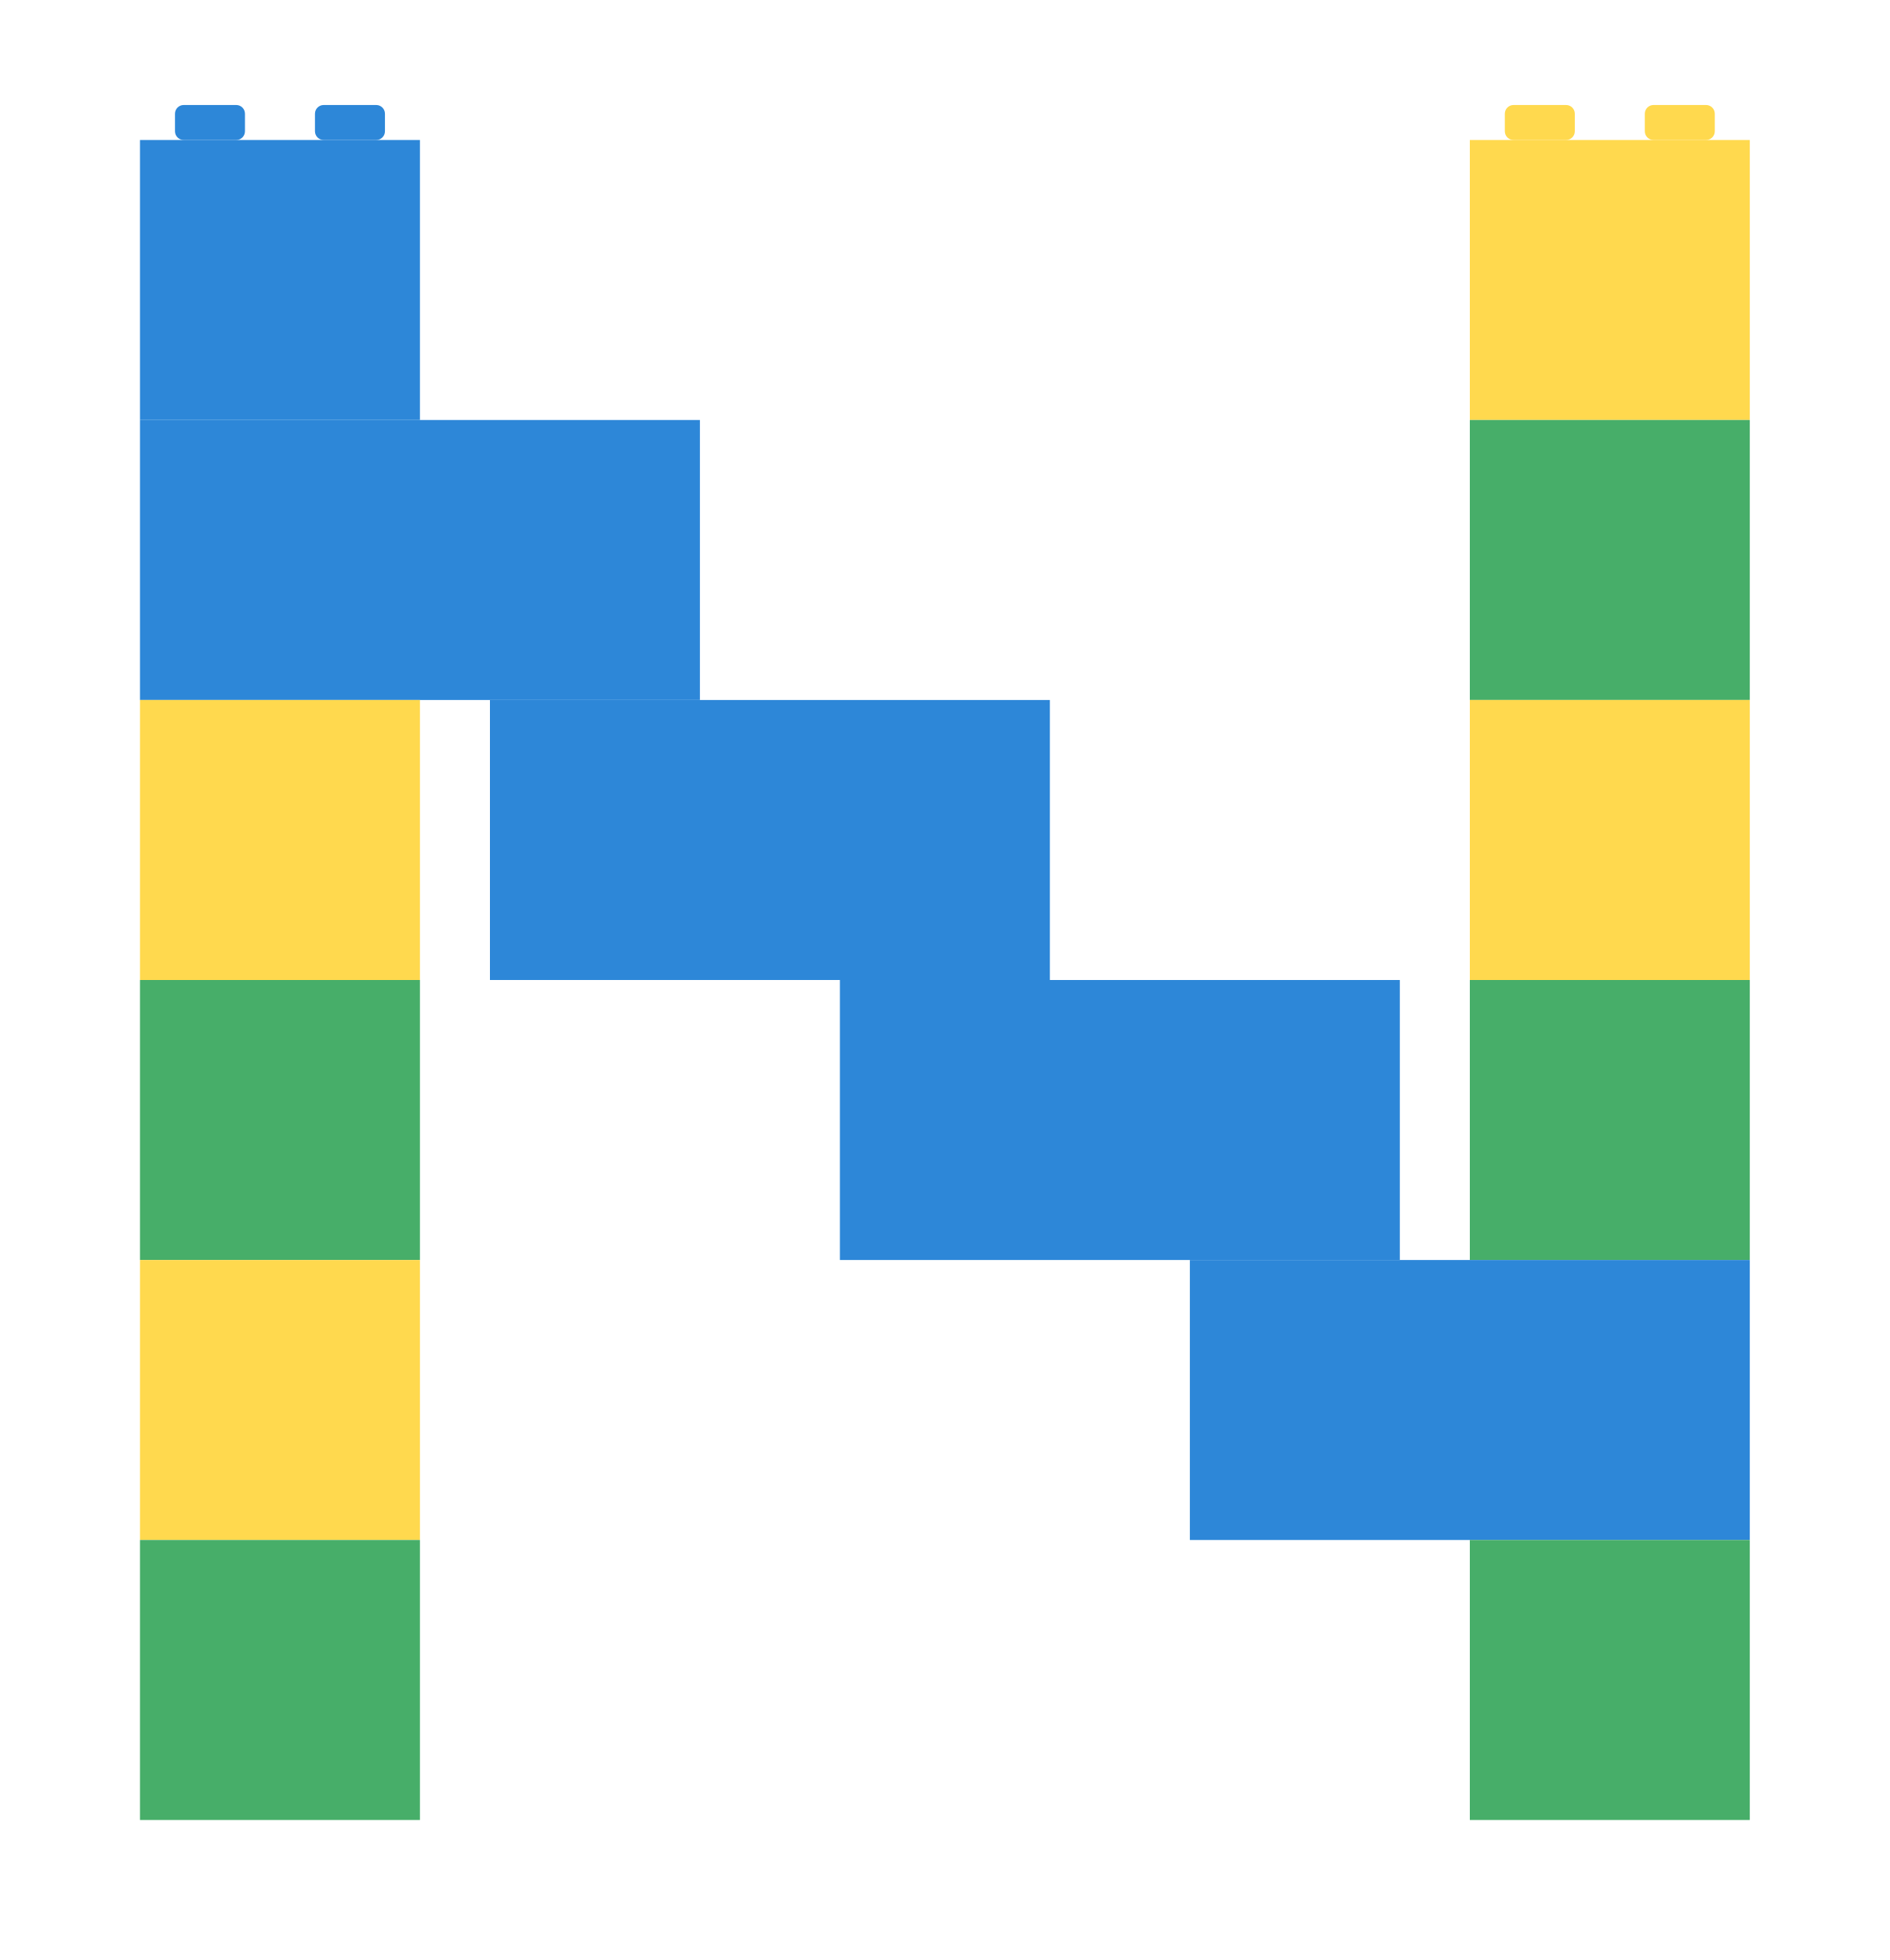
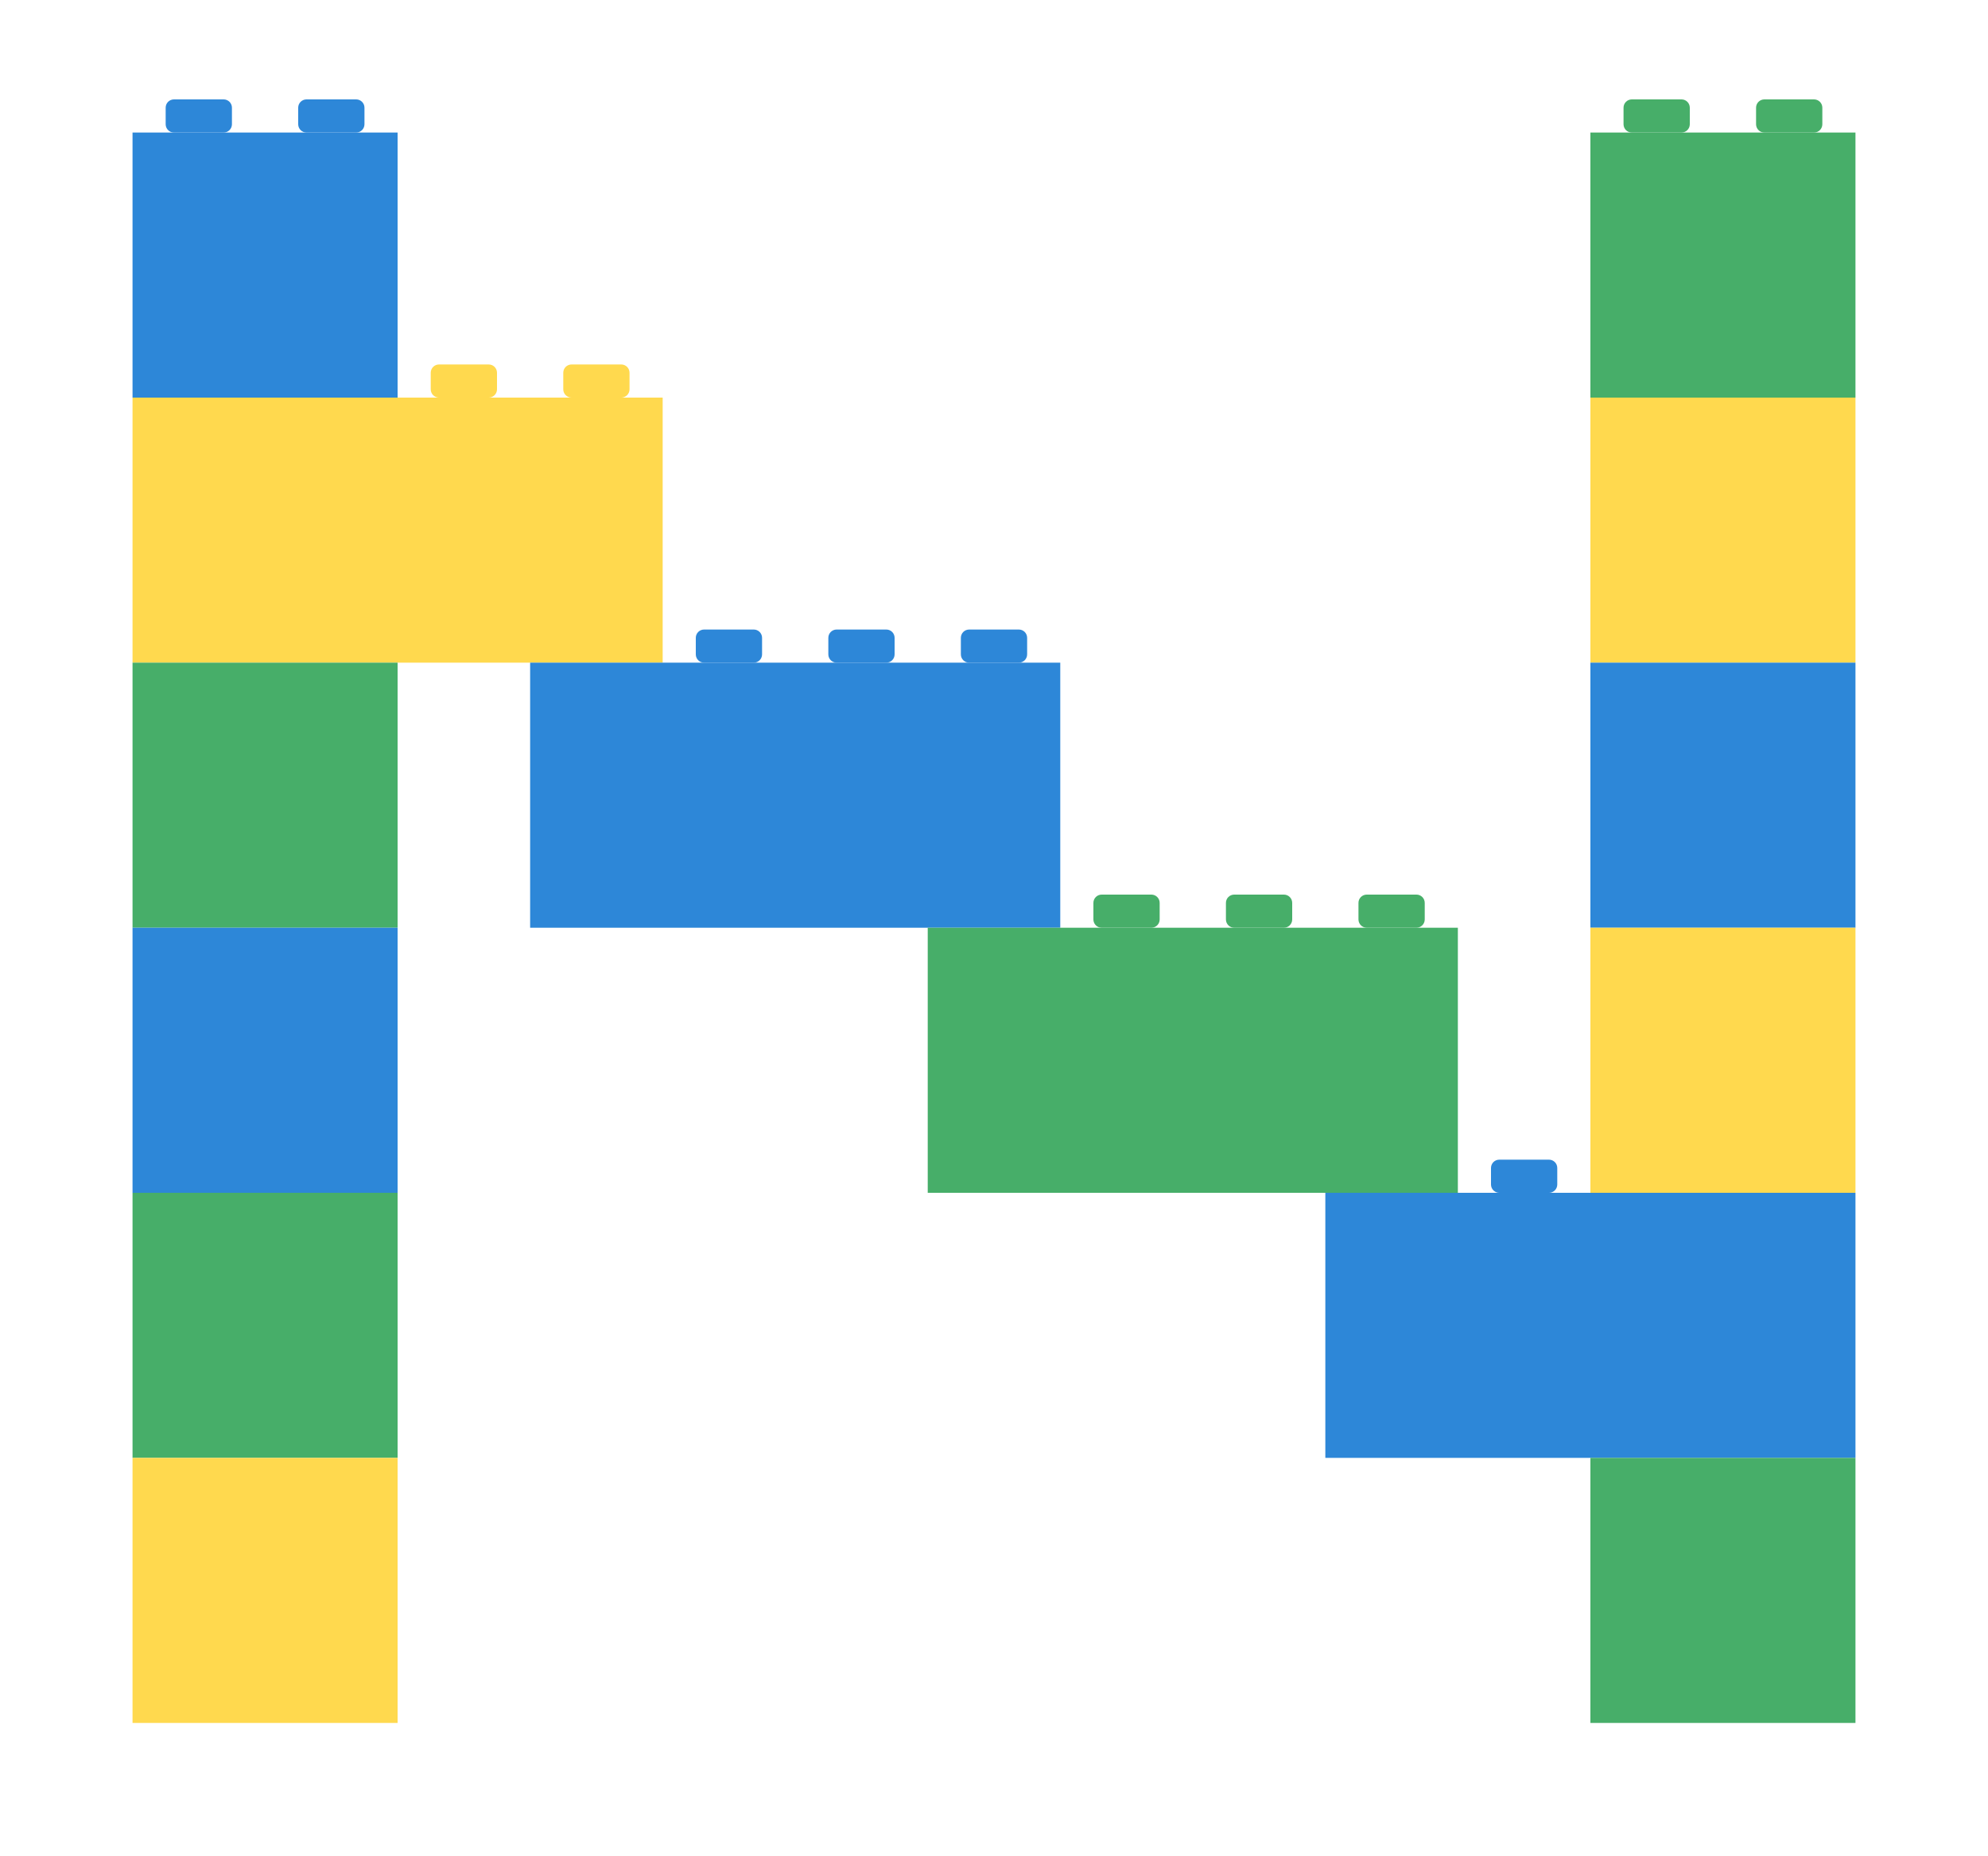
- <svg xmlns="http://www.w3.org/2000/svg" viewBox="0 0 162 168" data-design-unit="24">
+ <svg xmlns="http://www.w3.org/2000/svg" viewBox="0 0 180 168" data-design-unit="24">
  <g id="left-column">
    <rect data-row-from-bottom="6" x="12" y="12" width="24" height="24" fill="#2D87D8" />
-     <rect data-row-from-bottom="5" x="12" y="36" width="48" height="24" fill="#2D87D8" />
-     <rect data-row-from-bottom="4" x="12" y="60" width="24" height="24" fill="#FFD94E" />
-     <rect data-row-from-bottom="3" x="12" y="84" width="24" height="24" fill="#47AE69" />
-     <rect data-row-from-bottom="2" x="12" y="108" width="24" height="24" fill="#FFD94E" />
-     <rect data-row-from-bottom="1" x="12" y="132" width="24" height="24" fill="#47AE69" />
+     <rect data-row-from-bottom="5" x="12" y="36" width="48" height="24" fill="#FFD94E" />
+     <rect data-row-from-bottom="4" x="12" y="60" width="24" height="24" fill="#47AE69" />
+     <rect data-row-from-bottom="3" x="12" y="84" width="24" height="24" fill="#2D87D8" />
+     <rect data-row-from-bottom="2" x="12" y="108" width="24" height="24" fill="#47AE69" />
+     <rect data-row-from-bottom="1" x="12" y="132" width="24" height="24" fill="#FFD94E" />
  </g>
  <g id="right-column">
-     <rect data-row-from-bottom="6" x="126" y="12" width="24" height="24" fill="#FFD94E" />
-     <rect data-row-from-bottom="5" x="126" y="36" width="24" height="24" fill="#47AE69" />
-     <rect data-row-from-bottom="4" x="126" y="60" width="24" height="24" fill="#FFD94E" />
-     <rect data-row-from-bottom="3" x="126" y="84" width="24" height="24" fill="#47AE69" />
-     <rect data-row-from-bottom="2" x="102" y="108" width="48" height="24" fill="#2D87D8" />
-     <rect data-row-from-bottom="1" x="126" y="132" width="24" height="24" fill="#47AE69" />
+     <rect data-row-from-bottom="6" x="144" y="12" width="24" height="24" fill="#47AE69" />
+     <rect data-row-from-bottom="5" x="144" y="36" width="24" height="24" fill="#FFD94E" />
+     <rect data-row-from-bottom="4" x="144" y="60" width="24" height="24" fill="#2D87D8" />
+     <rect data-row-from-bottom="3" x="144" y="84" width="24" height="24" fill="#FFD94E" />
+     <rect data-row-from-bottom="2" x="120" y="108" width="48" height="24" fill="#2D87D8" />
+     <rect data-row-from-bottom="1" x="144" y="132" width="24" height="24" fill="#47AE69" />
  </g>
-   <rect id="middle-upper-connector" x="42" y="60" width="48" height="24" fill="#2D87D8" />
-   <rect id="middle-lower-connector" x="72" y="84" width="48" height="24" fill="#2D87D8" />
+   <rect id="middle-upper-connector" x="48" y="60" width="48" height="24" fill="#2D87D8" />
+   <rect id="middle-lower-connector" x="84" y="84" width="48" height="24" fill="#47AE69" />
  <g id="exposed-studs">
    <rect x="15" y="9" width="6" height="3" rx=".75" fill="#2D87D8" />
    <rect x="27" y="9" width="6" height="3" rx=".75" fill="#2D87D8" />
-     <rect x="129" y="9" width="6" height="3" rx=".75" fill="#FFD94E" />
-     <rect x="141" y="9" width="6" height="3" rx=".75" fill="#FFD94E" />
+     <rect x="147" y="9" width="6" height="3" rx=".75" fill="#47AE69" />
+     <rect x="159" y="9" width="6" height="3" rx=".75" fill="#47AE69" />
+     <rect x="39" y="33" width="6" height="3" rx=".75" fill="#FFD94E" />
+     <rect x="51" y="33" width="6" height="3" rx=".75" fill="#FFD94E" />
+     <rect x="63" y="57" width="6" height="3" rx=".75" fill="#2D87D8" />
+     <rect x="75" y="57" width="6" height="3" rx=".75" fill="#2D87D8" />
+     <rect x="87" y="57" width="6" height="3" rx=".75" fill="#2D87D8" />
+     <rect x="99" y="81" width="6" height="3" rx=".75" fill="#47AE69" />
+     <rect x="111" y="81" width="6" height="3" rx=".75" fill="#47AE69" />
+     <rect x="123" y="81" width="6" height="3" rx=".75" fill="#47AE69" />
+     <rect x="135" y="105" width="6" height="3" rx=".75" fill="#2D87D8" />
  </g>
</svg>
